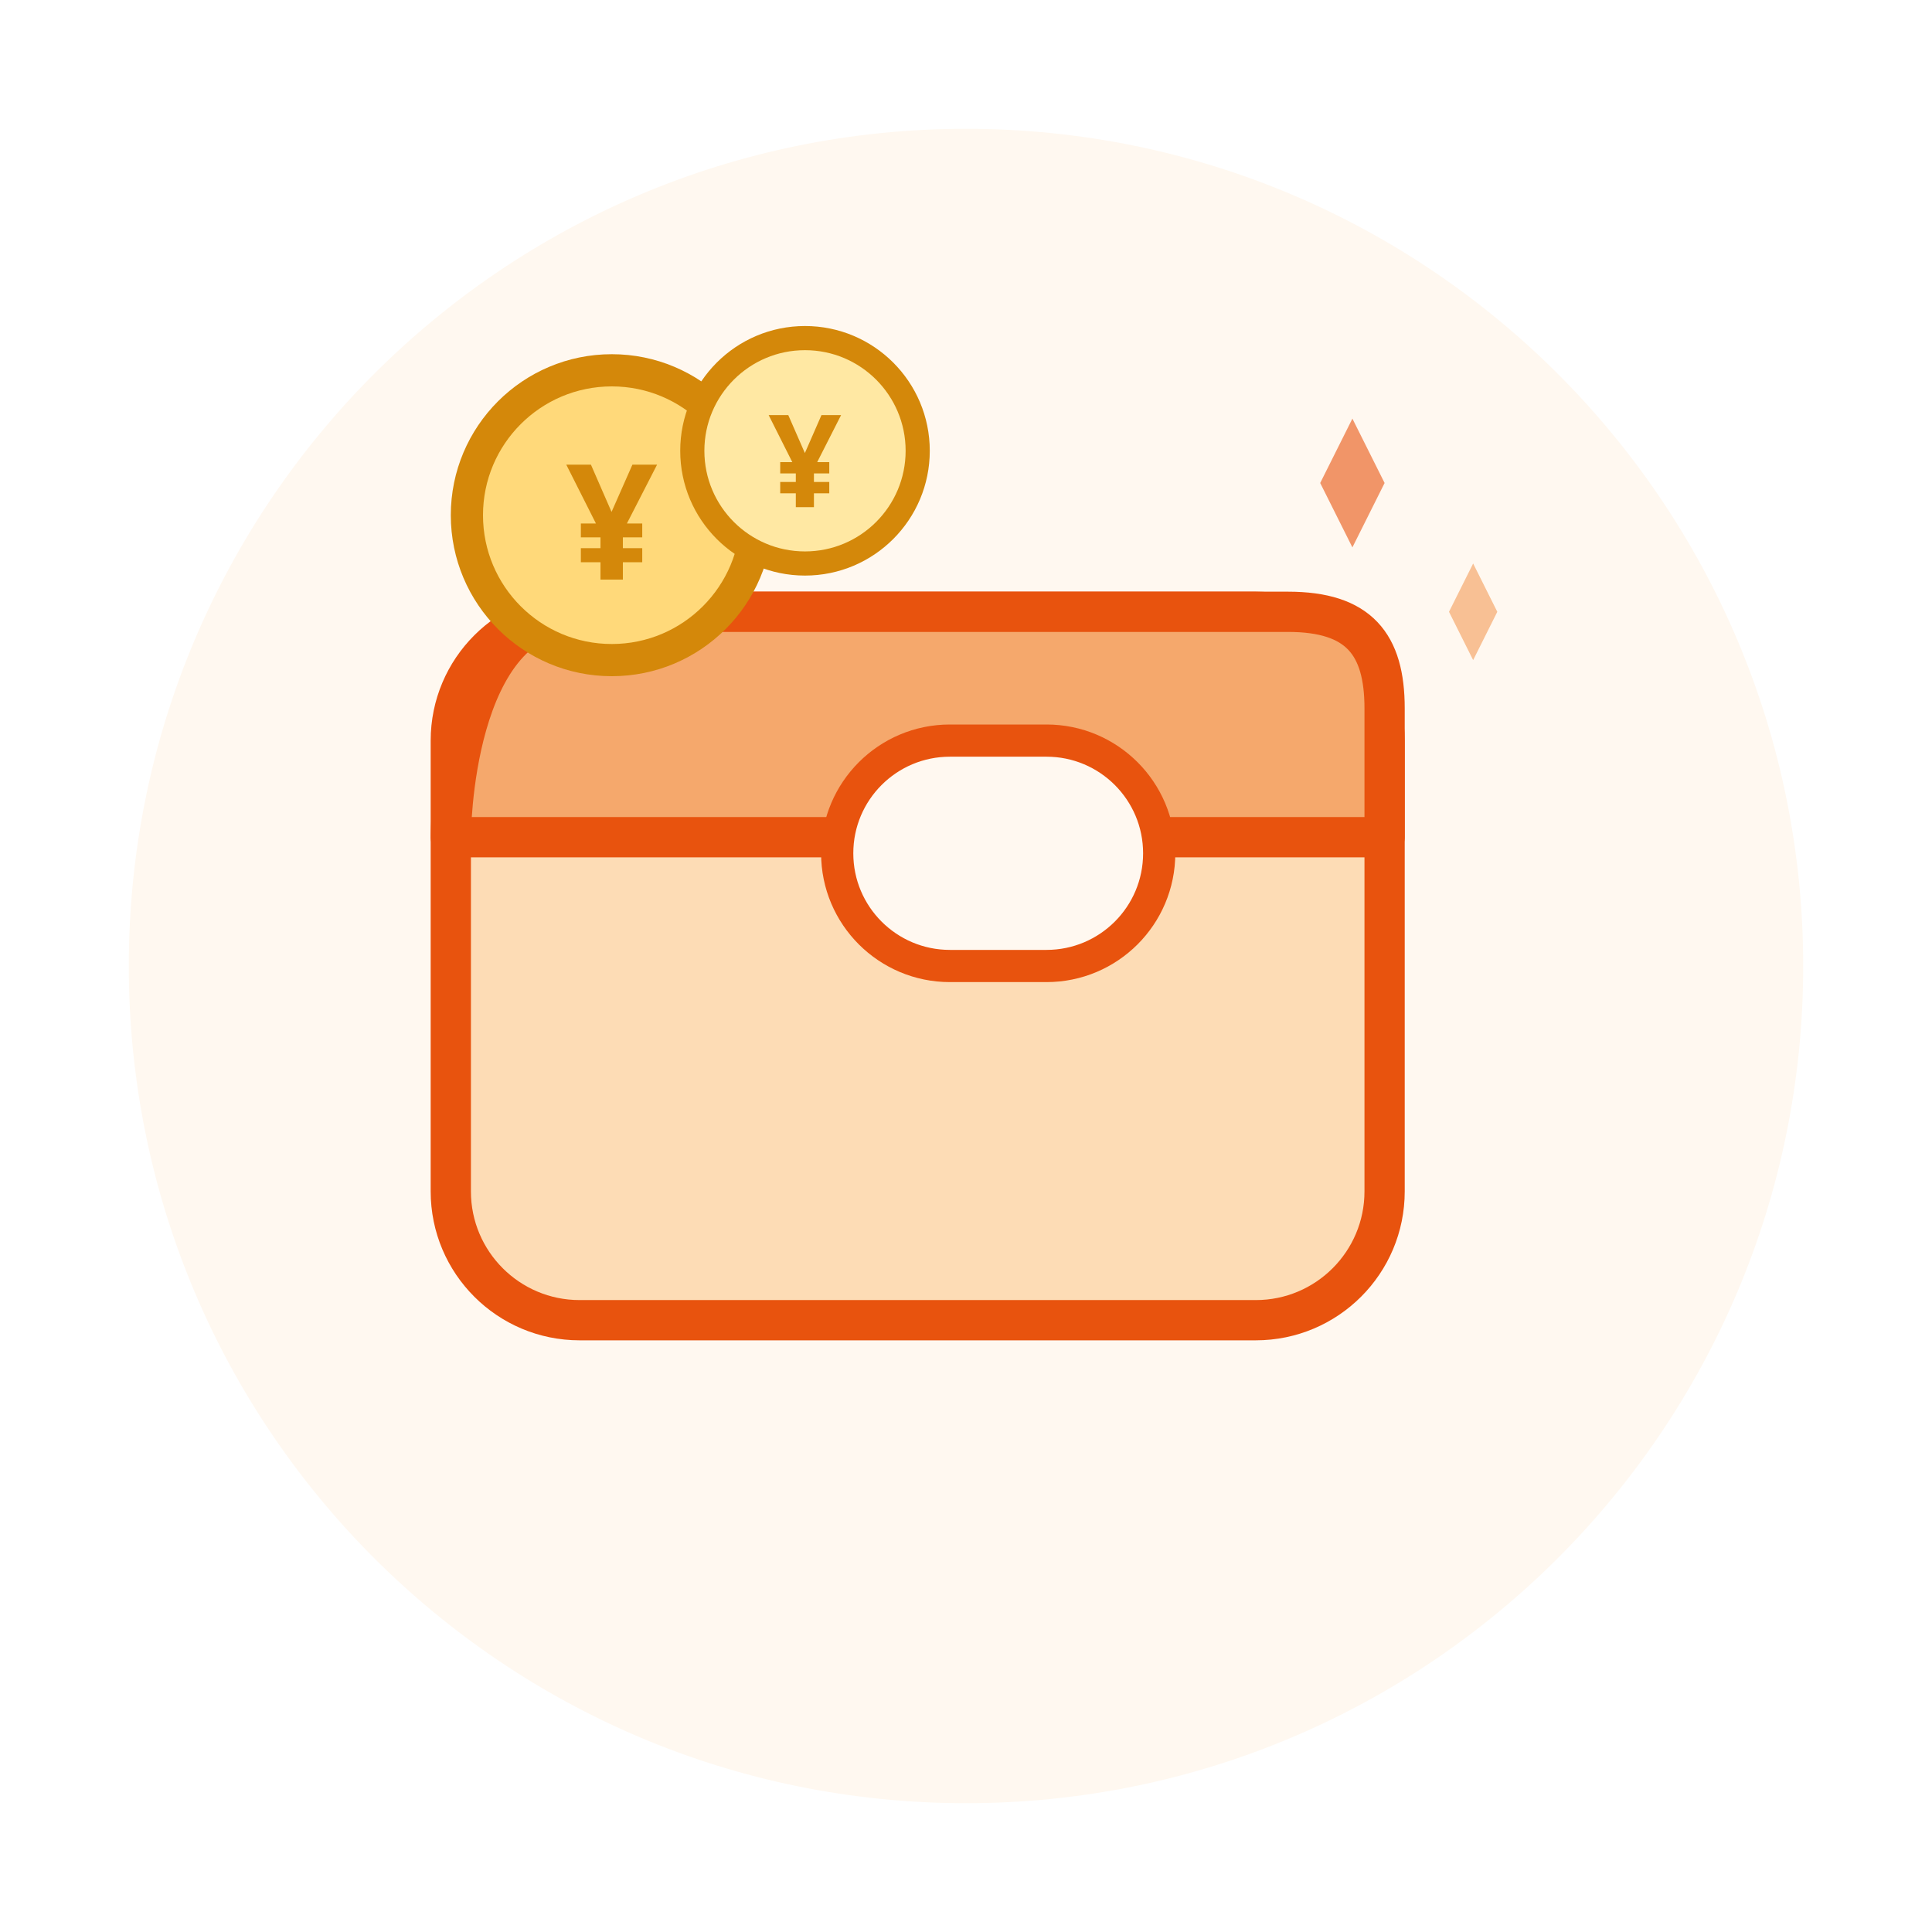
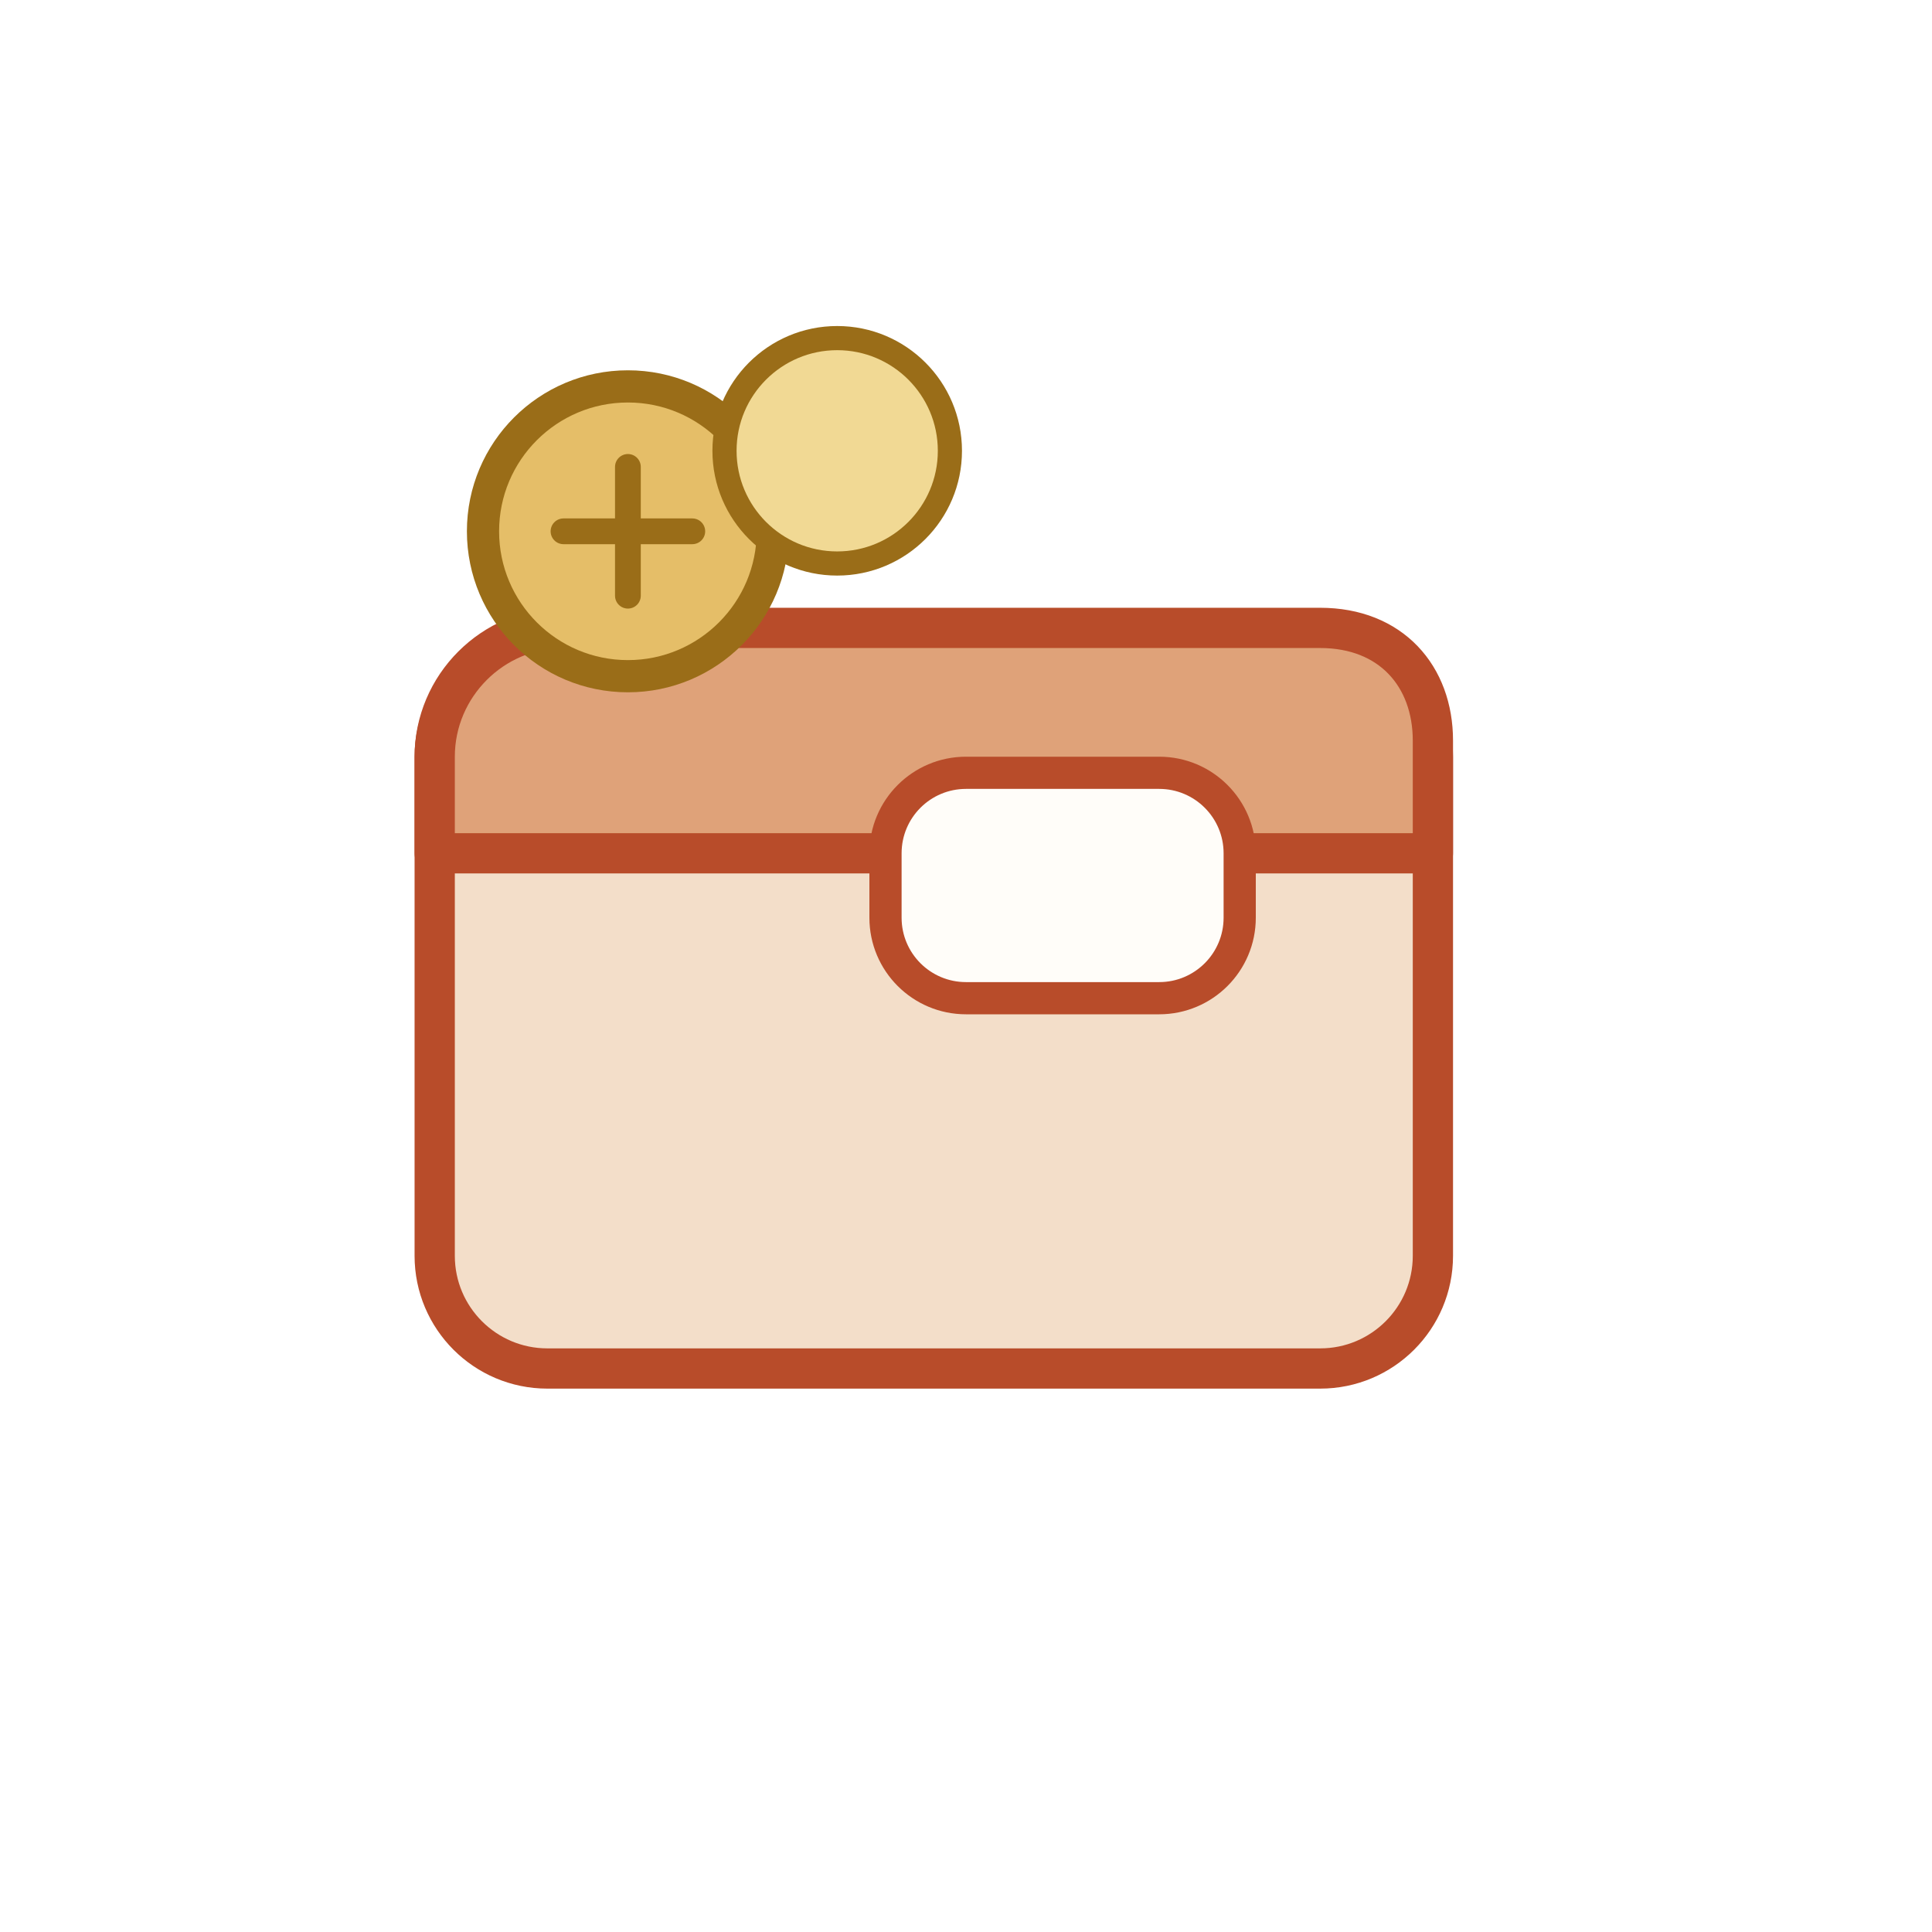
<svg xmlns="http://www.w3.org/2000/svg" viewBox="0 0 120 120" fill="none">
-   <circle cx="60" cy="60" r="52" fill="#FFF8F0" />
-   <rect x="28" y="38" width="58" height="44" rx="8" fill="#FDDCB5" stroke="#E8530E" stroke-width="2.5" stroke-linecap="round" stroke-linejoin="round" />
-   <path d="M28 52C28 52 28 38 36 38H80C84.4 38 86 40 86 44V52H28Z" fill="#F5A86C" stroke="#E8530E" stroke-width="2.5" stroke-linecap="round" stroke-linejoin="round" />
-   <rect x="52" y="46" width="20" height="14" rx="7" fill="#FFF8F0" stroke="#E8530E" stroke-width="2" stroke-linecap="round" />
-   <circle cx="38" cy="32" r="9" fill="#FFD97A" stroke="#D4880A" stroke-width="2" />
-   <text x="38" y="36" font-size="10" font-weight="700" fill="#D4880A" text-anchor="middle" font-family="sans-serif">¥</text>
-   <circle cx="50" cy="28" r="7" fill="#FFE8A3" stroke="#D4880A" stroke-width="1.5" />
-   <text x="50" y="31.5" font-size="8" font-weight="700" fill="#D4880A" text-anchor="middle" font-family="sans-serif">¥</text>
-   <path d="M82 30L84 26L86 30L84 34Z" fill="#E8530E" opacity="0.6" />
-   <path d="M90 38L91.5 35L93 38L91.5 41Z" fill="#F5A86C" opacity="0.7" />
+   <rect x="27" y="40" width="62" height="45" rx="7" fill="#F3DEC9" stroke="#B84C2A" stroke-width="2.5" stroke-linecap="round" stroke-linejoin="round" />
+   <path d="M27 53V47C27 42.6 30.6 39 35 39H82C86.4 39 89 42 89 46V53H27Z" fill="#DFA279" stroke="#B84C2A" stroke-width="2.5" stroke-linecap="round" stroke-linejoin="round" />
+   <rect x="55" y="48" width="22" height="14" rx="5" fill="#FFFDF9" stroke="#B84C2A" stroke-width="2" />
+   <circle cx="39" cy="33" r="9" fill="#E5BE68" stroke="#9A6D18" stroke-width="2" />
+   <path d="M35 33H43M39 29V37" stroke="#9A6D18" stroke-width="1.6" stroke-linecap="round" />
+   <circle cx="52" cy="28" r="7" fill="#F1D994" stroke="#9A6D18" stroke-width="1.5" />
</svg>
